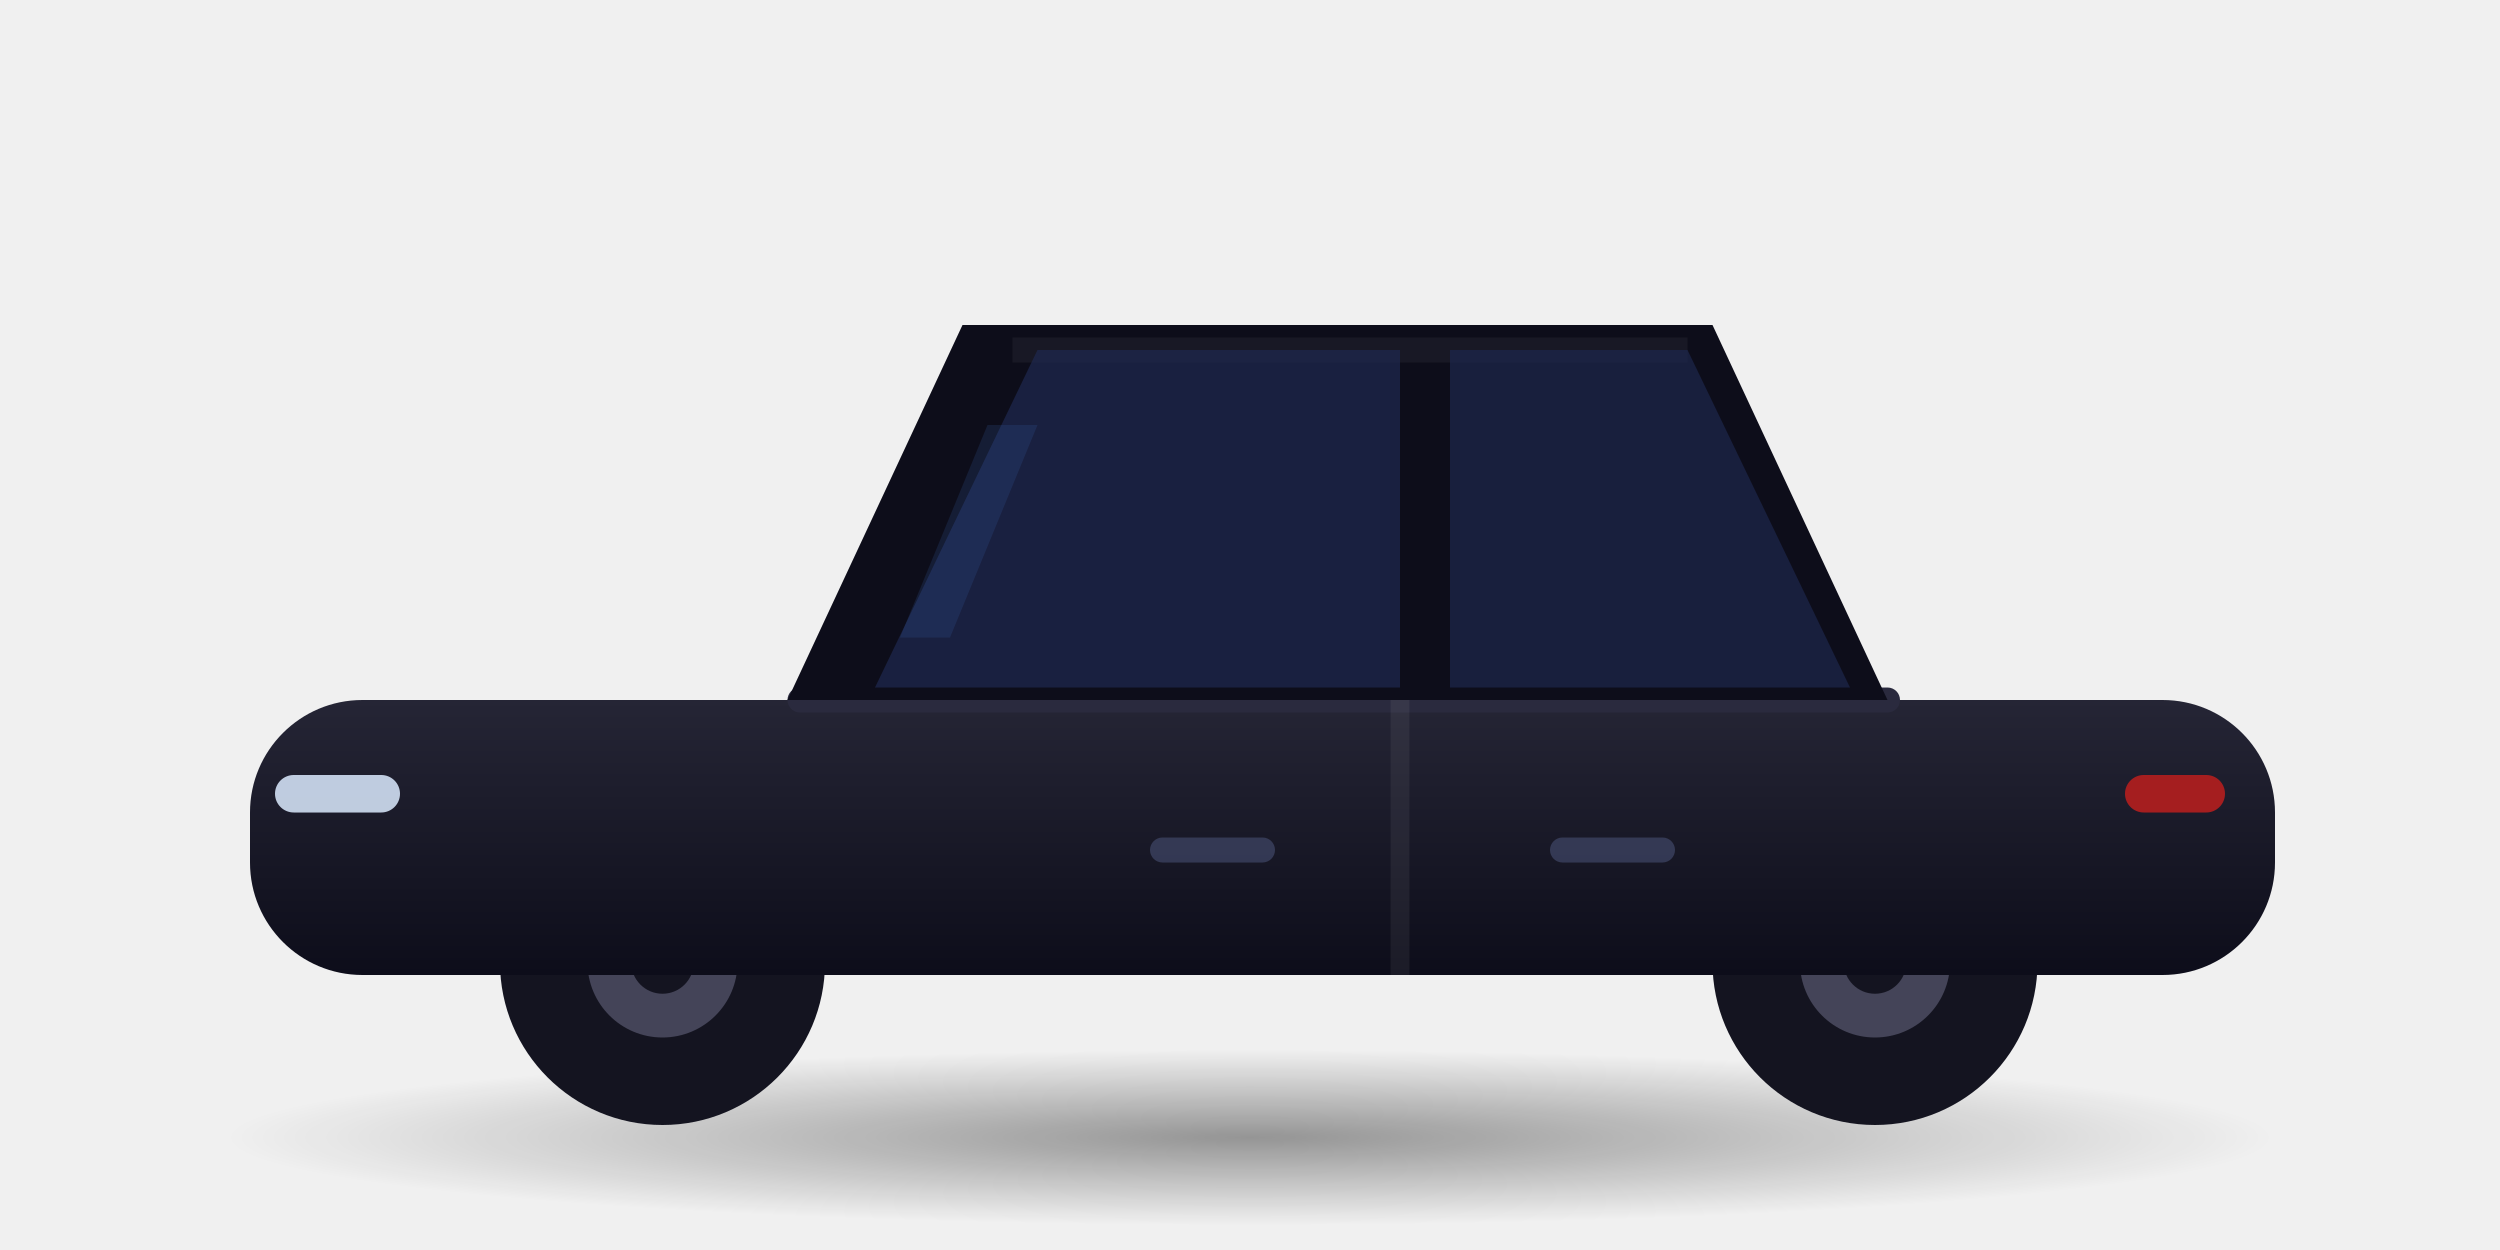
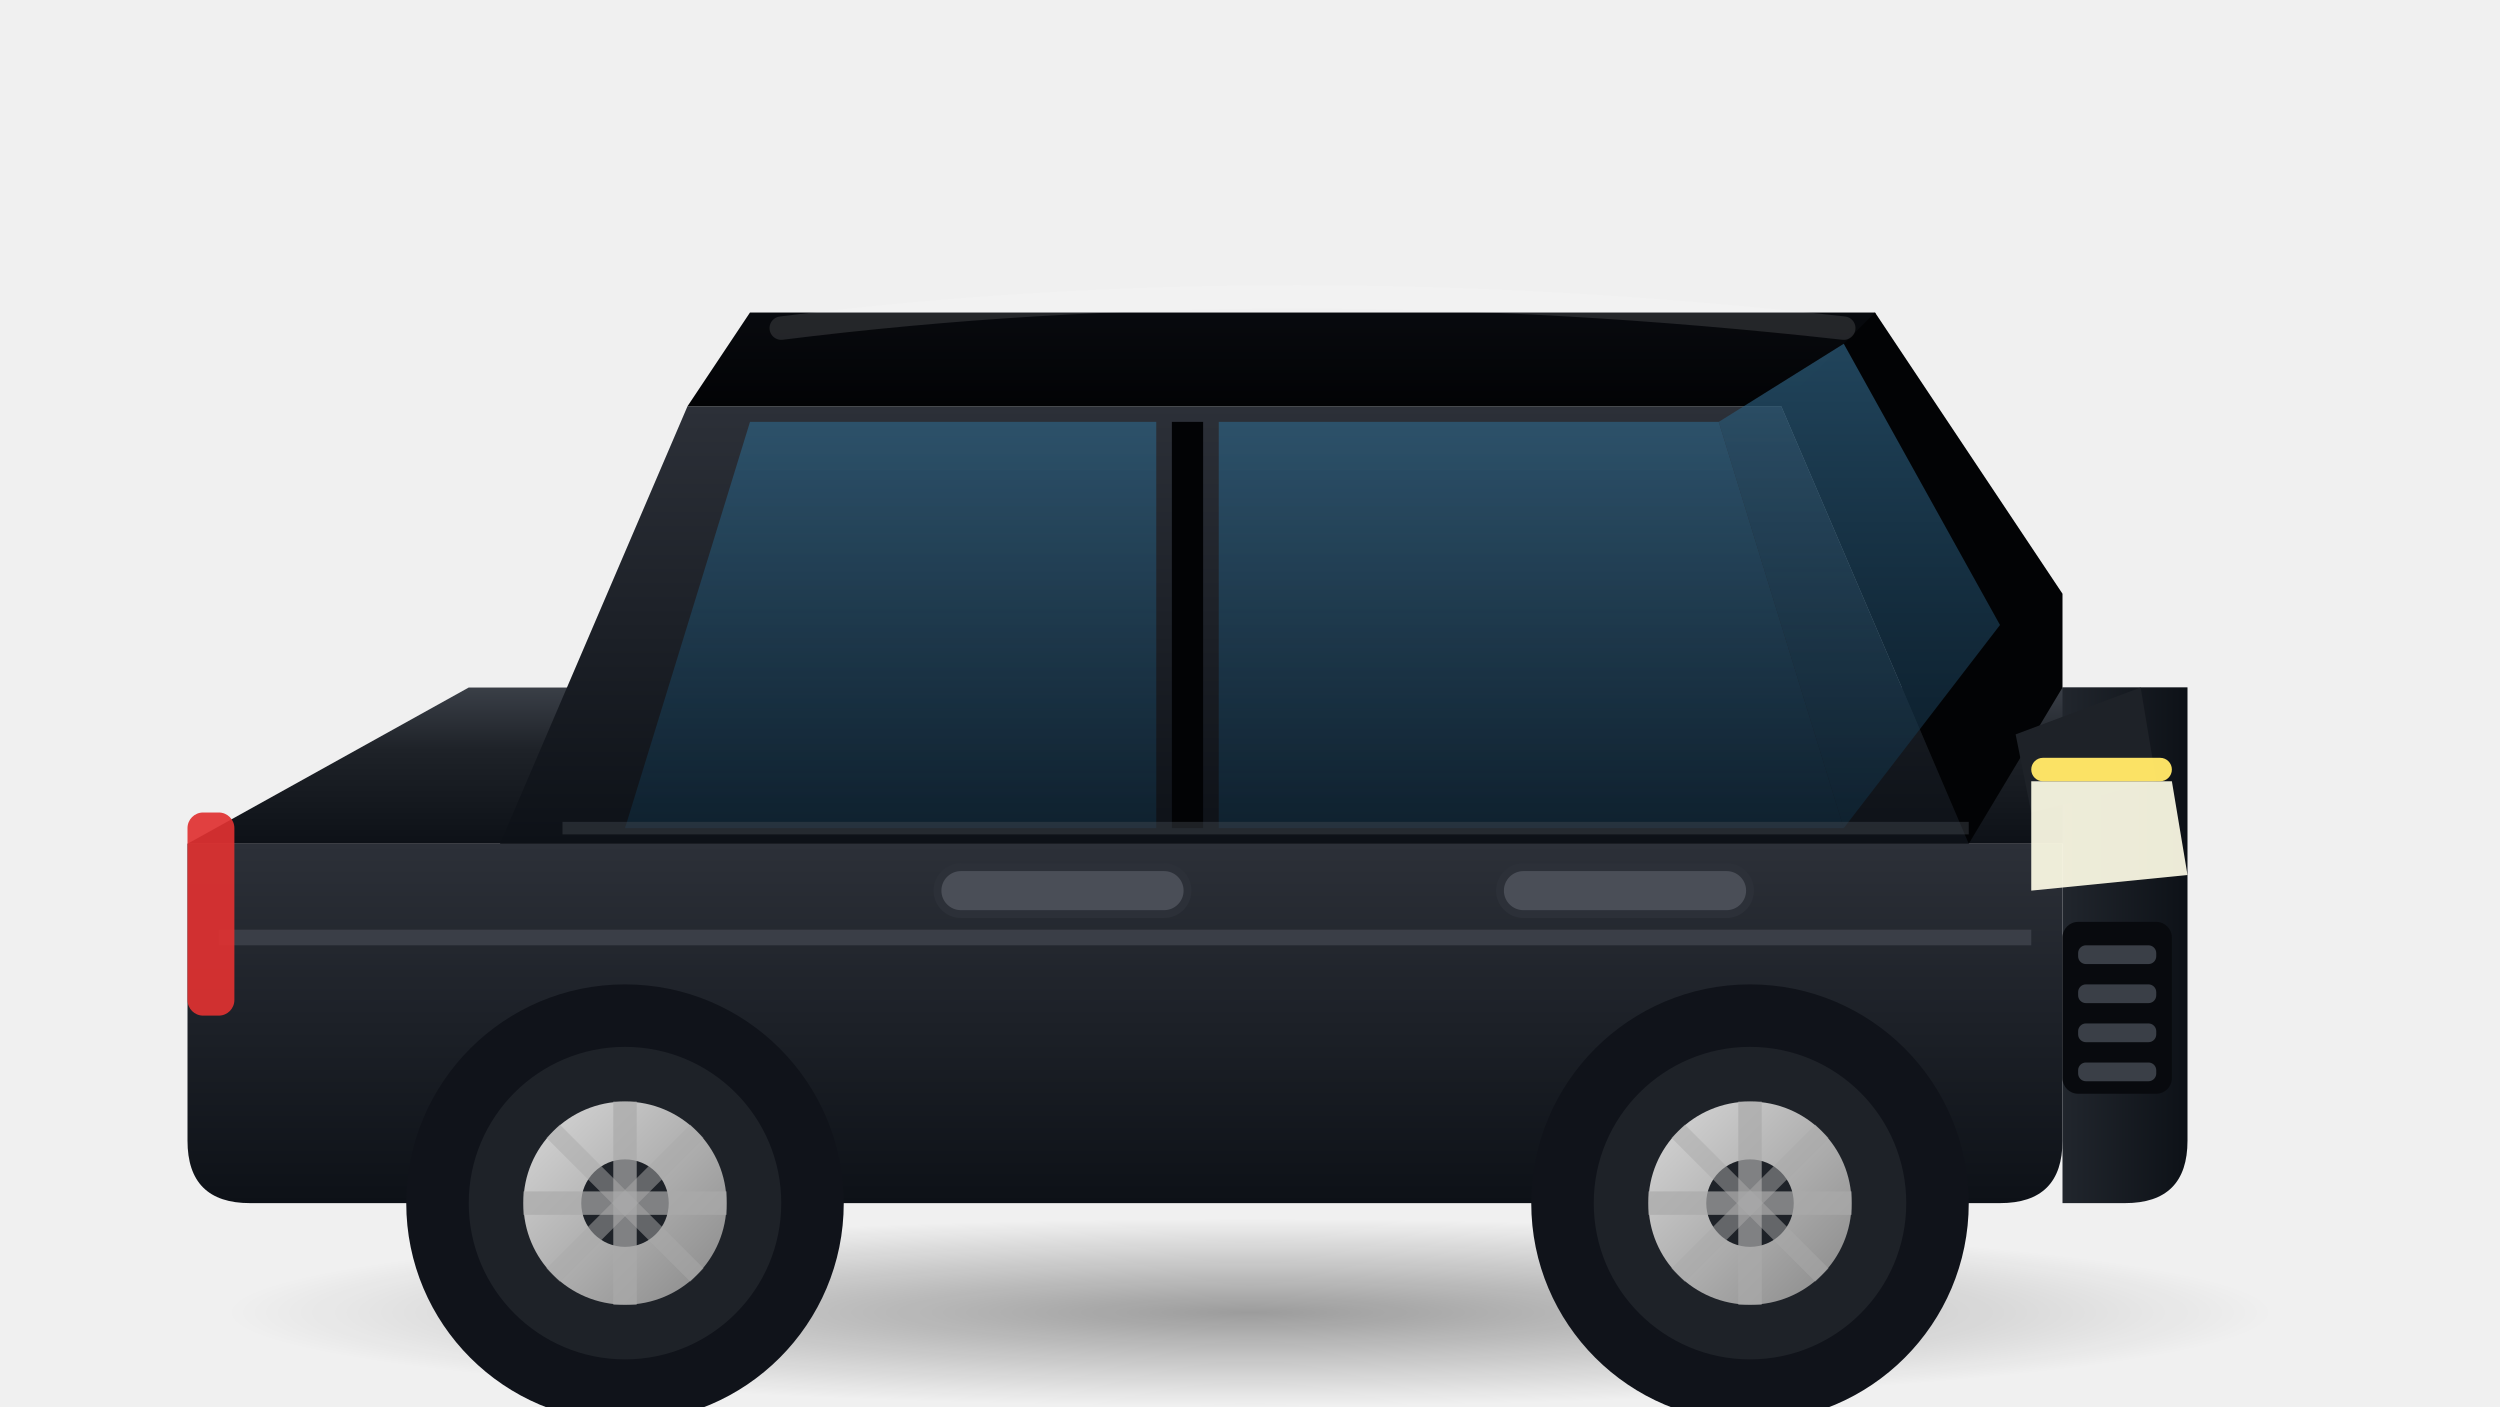
- <svg xmlns="http://www.w3.org/2000/svg" viewBox="0 0 200 100">
+ <svg xmlns="http://www.w3.org/2000/svg" viewBox="0 0 160 90" fill="none">
  <defs>
-     <linearGradient id="blackBody" x1="0" y1="0" x2="0" y2="1">
-       <stop offset="0%" stop-color="#252535" />
-       <stop offset="100%" stop-color="#0d0d1a" />
+     <radialGradient id="shadow" cx="50%" cy="50%" r="50%">
+       <stop offset="0%" stop-color="#000" stop-opacity="0.35" />
+       <stop offset="100%" stop-color="#000" stop-opacity="0" />
+     </radialGradient>
+     <linearGradient id="body-black" x1="0" y1="0" x2="0" y2="1">
+       <stop offset="0%" stop-color="#3a3f47" />
+       <stop offset="40%" stop-color="#1e2228" />
+       <stop offset="100%" stop-color="#0d1117" />
    </linearGradient>
-     <radialGradient id="blackShadow" cx="50%" cy="50%" r="50%">
-       <stop offset="0%" stop-color="rgba(0,0,0,0.38)" />
-       <stop offset="100%" stop-color="rgba(0,0,0,0)" />
-     </radialGradient>
+     <linearGradient id="body-side-black" x1="0" y1="0" x2="0" y2="1">
+       <stop offset="0%" stop-color="#2c3038" />
+       <stop offset="100%" stop-color="#0d1117" />
+     </linearGradient>
+     <linearGradient id="front-black" x1="0" y1="0" x2="1" y2="0">
+       <stop offset="0%" stop-color="#21262d" />
+       <stop offset="100%" stop-color="#0d1117" />
+     </linearGradient>
+     <linearGradient id="roof-black" x1="0" y1="0" x2="0" y2="1">
+       <stop offset="0%" stop-color="#080a0e" />
+       <stop offset="100%" stop-color="#020305" />
+     </linearGradient>
+     <linearGradient id="glass-black" x1="0" y1="0" x2="0" y2="1">
+       <stop offset="0%" stop-color="#2d6080" stop-opacity="0.7" />
+       <stop offset="100%" stop-color="#0f2a3d" stop-opacity="0.6" />
+     </linearGradient>
+     <linearGradient id="wheel-rim-b" x1="0" y1="0" x2="1" y2="1">
+       <stop offset="0%" stop-color="#d8d8d8" />
+       <stop offset="100%" stop-color="#888" />
+     </linearGradient>
  </defs>
-   <ellipse cx="100" cy="91" rx="82" ry="7" fill="url(#blackShadow)" />
-   <circle cx="150" cy="77" r="13" fill="#141420" />
-   <circle cx="150" cy="77" r="6" fill="#444458" />
-   <circle cx="150" cy="77" r="2.5" fill="#141420" />
-   <circle cx="53" cy="77" r="13" fill="#141420" />
-   <circle cx="53" cy="77" r="6" fill="#444458" />
-   <circle cx="53" cy="77" r="2.5" fill="#141420" />
-   <rect x="20" y="56" width="162" height="22" rx="9" fill="url(#blackBody)" />
-   <rect x="63" y="55" width="89" height="2" rx="1" fill="#2a2a3e" />
-   <path d="M 63,56 L 77,26 L 137,26 L 151,56 Z" fill="#0d0d1a" />
-   <path d="M 81,27 L 135,27 L 135,29 L 81,29 Z" fill="rgba(255,255,255,0.05)" />
-   <path d="M 70,55 L 83,28 L 112,28 L 112,55 Z" fill="rgba(30,40,80,0.70)" />
-   <path d="M 116,55 L 116,28 L 135,28 L 148,55 Z" fill="rgba(30,40,80,0.65)" />
-   <path d="M 72,51 L 79,34 L 83,34 L 76,51 Z" fill="rgba(60,100,180,0.18)" />
-   <line x1="112" y1="56" x2="112" y2="78" stroke="rgba(255,255,255,0.06)" stroke-width="1.5" />
-   <rect x="22" y="62" width="10" height="3" rx="1.5" fill="rgba(220,235,255,0.85)" />
-   <rect x="170" y="62" width="8" height="3" rx="1.5" fill="rgba(180,30,30,0.90)" />
-   <rect x="92" y="67" width="10" height="2" rx="1" fill="rgba(80,90,130,0.5)" />
-   <rect x="124" y="67" width="10" height="2" rx="1" fill="rgba(80,90,130,0.5)" />
+   <ellipse cx="80" cy="84" rx="66" ry="6" fill="url(#shadow)" />
+   <path d="M12 54 L12 73 Q12 77 16 77 L128 77 Q132 77 132 73 L132 54 Z" fill="url(#body-side-black)" />
+   <path d="M12 54 L30 44 L140 44 L132 54 Z" fill="url(#body-black)" />
+   <path d="M132 44 L140 44 L140 73 Q140 77 136 77 L132 77 L132 44 Z" fill="url(#front-black)" />
+   <path d="M32 54 L44 26 L114 26 L126 54 Z" fill="url(#body-side-black)" />
+   <path d="M44 26 L48 20 L120 20 L122 26 L114 26 Z" fill="url(#roof-black)" />
+   <path d="M114 26 L120 20 L132 38 L132 44 L126 54 Z" fill="#020305" />
+   <path d="M40 53 L48 27 L74 27 L74 53 Z" fill="url(#glass-black)" />
+   <path d="M78 53 L78 27 L110 27 L118 53 Z" fill="url(#glass-black)" />
+   <path d="M118 53 L110 27 L118 22 L128 40 Z" fill="url(#glass-black)" />
+   <line x1="76" y1="27" x2="76" y2="53" stroke="#020305" stroke-width="2" />
+   <path d="M14 60 L130 60" stroke="#4a4e57" stroke-width="1" stroke-opacity="0.6" />
+   <path d="M36 53 L126 53" stroke="#4a4e57" stroke-width="0.8" stroke-opacity="0.4" />
+   <rect x="60" y="55.5" width="16" height="3" rx="1.5" fill="#4a4e57" stroke="#2c3038" stroke-width="0.5" />
+   <rect x="96" y="55.5" width="16" height="3" rx="1.5" fill="#4a4e57" stroke="#2c3038" stroke-width="0.5" />
+   <path d="M129 47 L137 44 L138 50 L130 52 Z" fill="#1e2228" />
+   <rect x="132" y="59" width="7" height="11" rx="1" fill="#080a0e" />
+   <rect x="133" y="60.5" width="5" height="1.2" rx="0.5" fill="#3a3f47" />
+   <rect x="133" y="63" width="5" height="1.2" rx="0.5" fill="#3a3f47" />
+   <rect x="133" y="65.5" width="5" height="1.2" rx="0.5" fill="#3a3f47" />
+   <rect x="133" y="68" width="5" height="1.2" rx="0.5" fill="#3a3f47" />
+   <path d="M130 50 L139 50 L140 56 L130 57 Z" fill="#fffde7" fill-opacity="0.92" />
+   <rect x="130" y="48.5" width="9" height="1.5" rx="0.75" fill="#ffe566" fill-opacity="0.98" />
+   <rect x="12" y="52" width="3" height="13" rx="1" fill="#e03131" fill-opacity="0.92" />
+   <path d="M50 21 Q82 17 118 21" stroke="white" stroke-width="1.5" stroke-opacity="0.12" fill="none" stroke-linecap="round" />
+   <circle cx="40" cy="77" r="14" fill="#10131a" />
+   <circle cx="40" cy="77" r="10" fill="#1e2228" />
+   <circle cx="40" cy="77" r="6.5" fill="url(#wheel-rim-b)" />
+   <circle cx="40" cy="77" r="2.8" fill="#1e2228" />
+   <line x1="40" y1="70.5" x2="40" y2="83.5" stroke="#aaa" stroke-width="1.5" stroke-opacity="0.7" />
+   <line x1="33.5" y1="77" x2="46.5" y2="77" stroke="#aaa" stroke-width="1.5" stroke-opacity="0.7" />
+   <line x1="35.4" y1="72.4" x2="44.6" y2="81.6" stroke="#aaa" stroke-width="1.2" stroke-opacity="0.5" />
+   <line x1="44.6" y1="72.4" x2="35.4" y2="81.6" stroke="#aaa" stroke-width="1.2" stroke-opacity="0.5" />
+   <circle cx="112" cy="77" r="14" fill="#10131a" />
+   <circle cx="112" cy="77" r="10" fill="#1e2228" />
+   <circle cx="112" cy="77" r="6.5" fill="url(#wheel-rim-b)" />
+   <circle cx="112" cy="77" r="2.8" fill="#1e2228" />
+   <line x1="112" y1="70.5" x2="112" y2="83.5" stroke="#aaa" stroke-width="1.5" stroke-opacity="0.7" />
+   <line x1="105.5" y1="77" x2="118.5" y2="77" stroke="#aaa" stroke-width="1.5" stroke-opacity="0.7" />
+   <line x1="107.4" y1="72.4" x2="116.6" y2="81.6" stroke="#aaa" stroke-width="1.2" stroke-opacity="0.5" />
+   <line x1="116.6" y1="72.4" x2="107.4" y2="81.6" stroke="#aaa" stroke-width="1.2" stroke-opacity="0.5" />
</svg>
